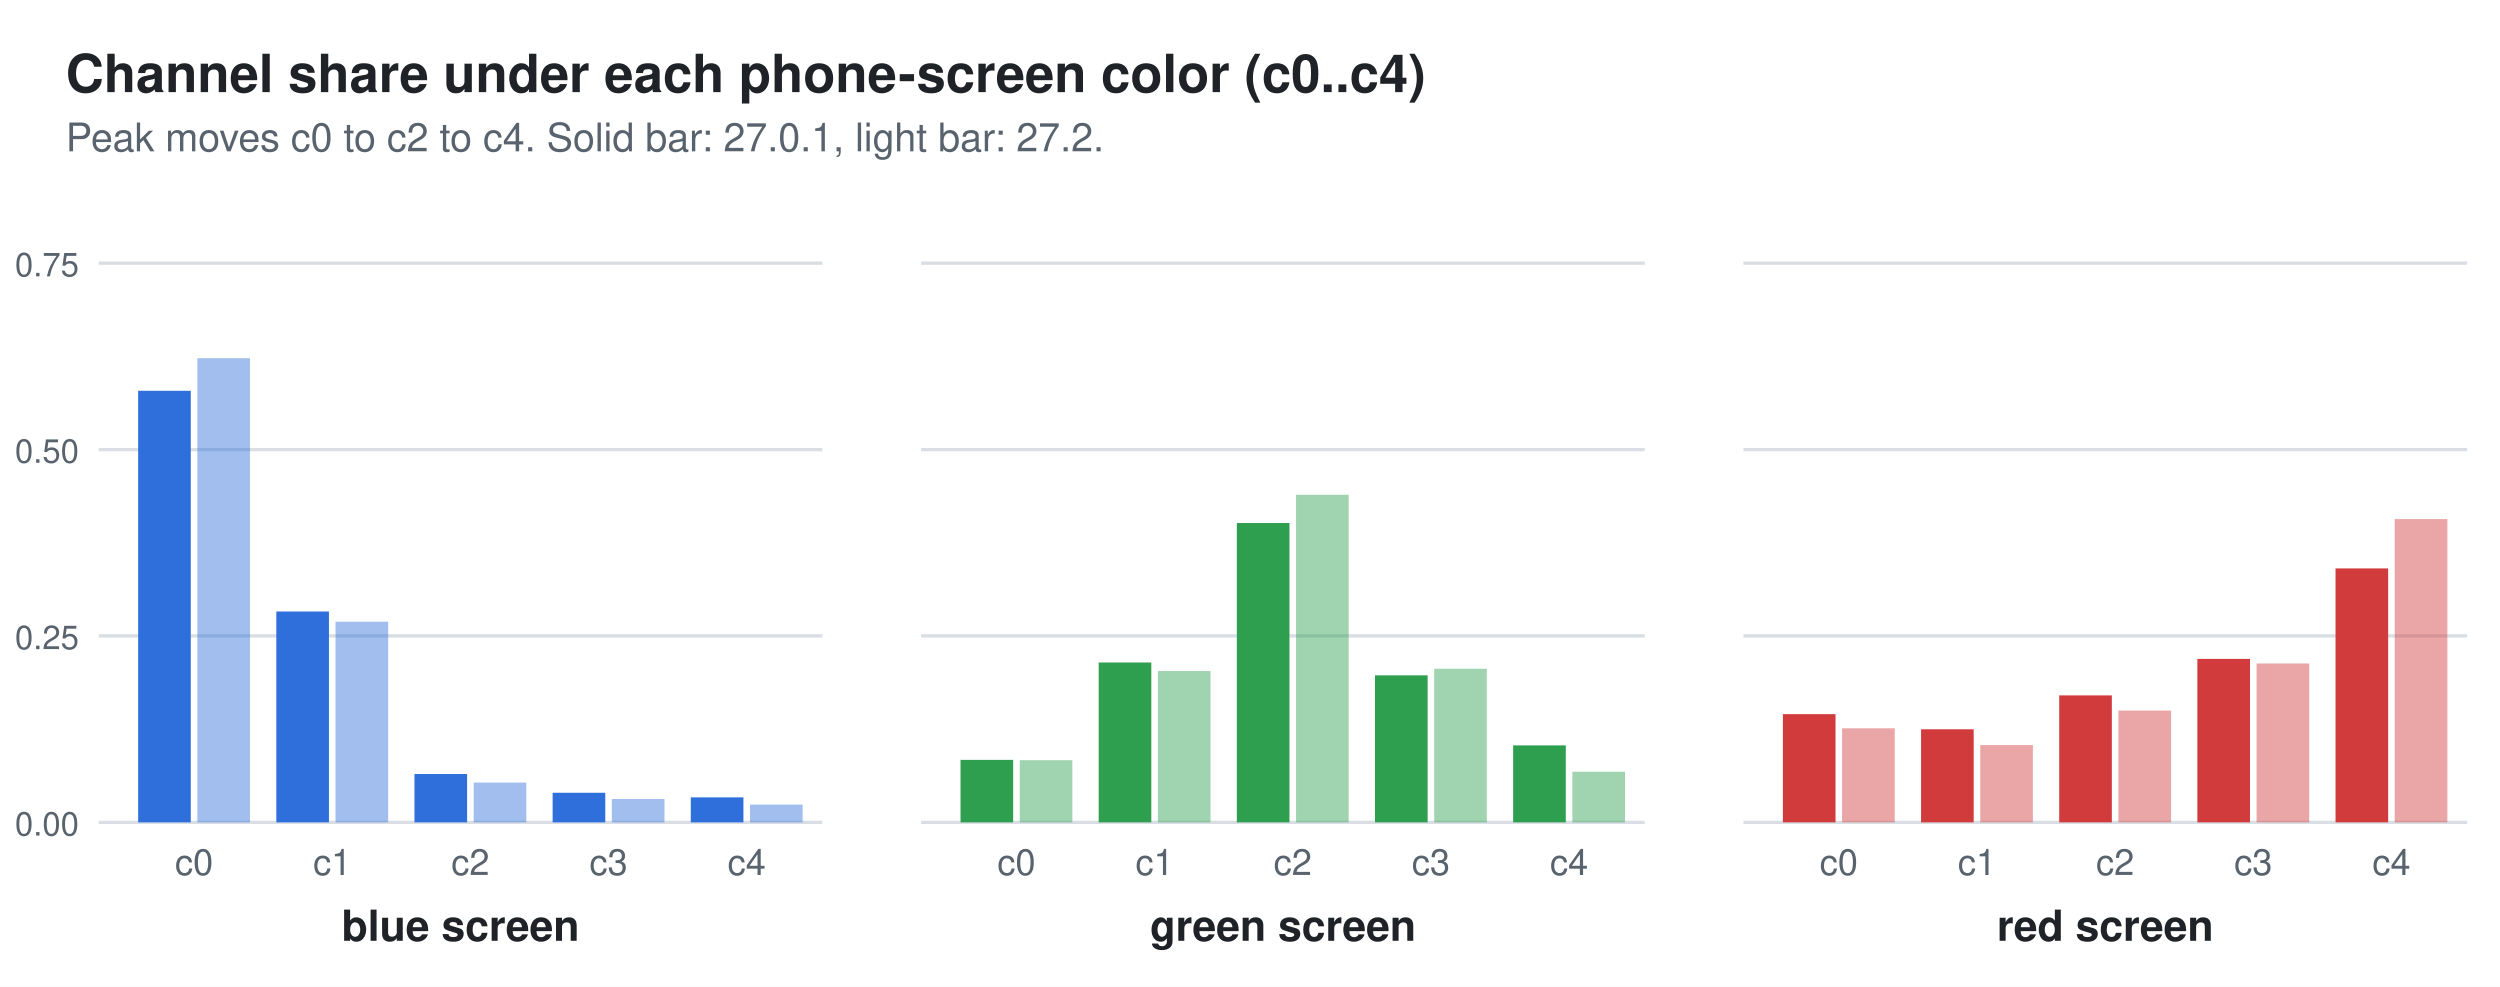
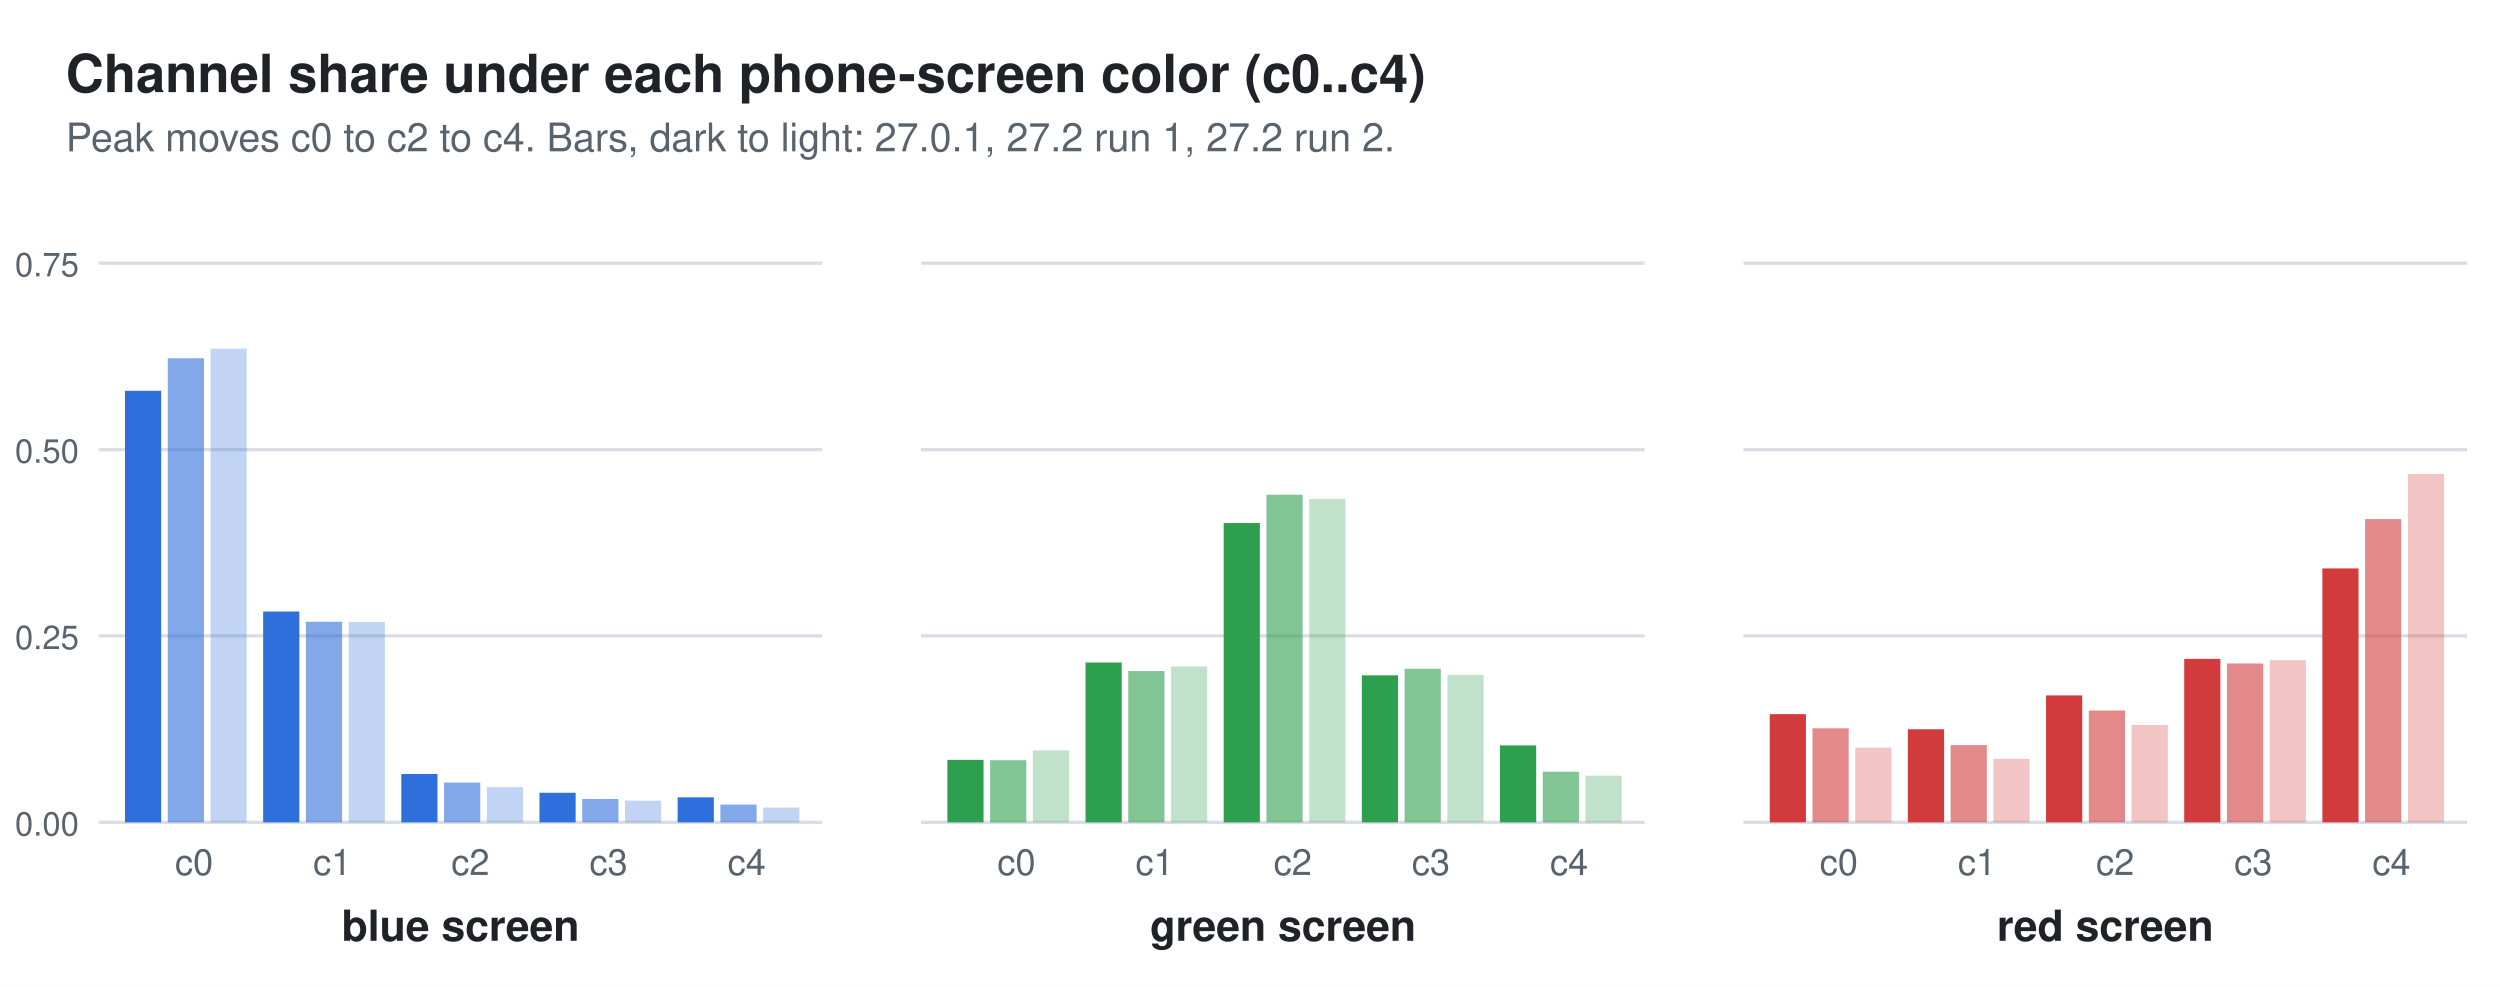
<svg xmlns="http://www.w3.org/2000/svg" viewBox="0 0 760 300" width="760" height="300" font-family="-apple-system, Helvetica, Arial, sans-serif">
  <rect width="760" height="300" fill="#ffffff" />
  <text x="20" y="28" font-size="16" fill="#1f2328" text-anchor="start" font-weight="bold">Channel share under each phone-screen color (c0..c4)</text>
-   <text x="20" y="46" font-size="12" fill="#59636e" text-anchor="start" font-weight="normal">Peak moves c0 to c2 to c4. Solid bar: 27.0.1, light bar: 27.2.</text>
+   <text x="20" y="46" font-size="12" fill="#59636e" text-anchor="start" font-weight="normal">Peak moves c0 to c2 to c4. Bars, dark to light: 27.0.1, 27.2 run 1, 27.2 run 2.</text>
  <line x1="30" y1="250.0" x2="250" y2="250.0" stroke="#d8dee4" />
  <text x="24" y="254.0" font-size="10" fill="#59636e" text-anchor="end" font-weight="normal">0.00</text>
  <line x1="30" y1="193.3" x2="250" y2="193.3" stroke="#d8dee4" />
  <text x="24" y="197.333" font-size="10" fill="#59636e" text-anchor="end" font-weight="normal">0.25</text>
  <line x1="30" y1="136.7" x2="250" y2="136.7" stroke="#d8dee4" />
  <text x="24" y="140.667" font-size="10" fill="#59636e" text-anchor="end" font-weight="normal">0.50</text>
  <line x1="30" y1="80.0" x2="250" y2="80.0" stroke="#d8dee4" />
  <text x="24" y="84.0" font-size="10" fill="#59636e" text-anchor="end" font-weight="normal">0.75</text>
-   <rect x="42" y="118.8" width="16" height="131.2" fill="#2f6fdb" fill-opacity="1" />
-   <rect x="60" y="108.9" width="16" height="141.1" fill="#2f6fdb" fill-opacity="0.45" />
+   <rect x="38" y="118.8" width="11" height="131.2" fill="#2f6fdb" fill-opacity="1" />
+   <rect x="51" y="108.9" width="11" height="141.1" fill="#2f6fdb" fill-opacity="0.6" />
+   <rect x="64" y="106.0" width="11" height="144.0" fill="#2f6fdb" fill-opacity="0.3" />
  <text x="59" y="266" font-size="11" fill="#59636e" text-anchor="middle" font-weight="normal">c0</text>
-   <rect x="84" y="185.9" width="16" height="64.1" fill="#2f6fdb" fill-opacity="1" />
-   <rect x="102" y="189.0" width="16" height="61.0" fill="#2f6fdb" fill-opacity="0.45" />
+   <rect x="80" y="185.9" width="11" height="64.1" fill="#2f6fdb" fill-opacity="1" />
+   <rect x="93" y="189.0" width="11" height="61.0" fill="#2f6fdb" fill-opacity="0.6" />
+   <rect x="106" y="189.1" width="11" height="60.9" fill="#2f6fdb" fill-opacity="0.3" />
  <text x="101" y="266" font-size="11" fill="#59636e" text-anchor="middle" font-weight="normal">c1</text>
-   <rect x="126" y="235.3" width="16" height="14.7" fill="#2f6fdb" fill-opacity="1" />
-   <rect x="144" y="237.9" width="16" height="12.1" fill="#2f6fdb" fill-opacity="0.45" />
+   <rect x="122" y="235.3" width="11" height="14.7" fill="#2f6fdb" fill-opacity="1" />
+   <rect x="135" y="237.9" width="11" height="12.1" fill="#2f6fdb" fill-opacity="0.6" />
+   <rect x="148" y="239.3" width="11" height="10.7" fill="#2f6fdb" fill-opacity="0.3" />
  <text x="143" y="266" font-size="11" fill="#59636e" text-anchor="middle" font-weight="normal">c2</text>
-   <rect x="168" y="241.0" width="16" height="9.0" fill="#2f6fdb" fill-opacity="1" />
-   <rect x="186" y="242.9" width="16" height="7.1" fill="#2f6fdb" fill-opacity="0.45" />
+   <rect x="164" y="241.0" width="11" height="9.0" fill="#2f6fdb" fill-opacity="1" />
+   <rect x="177" y="242.9" width="11" height="7.1" fill="#2f6fdb" fill-opacity="0.6" />
+   <rect x="190" y="243.4" width="11" height="6.6" fill="#2f6fdb" fill-opacity="0.3" />
  <text x="185" y="266" font-size="11" fill="#59636e" text-anchor="middle" font-weight="normal">c3</text>
-   <rect x="210" y="242.4" width="16" height="7.6" fill="#2f6fdb" fill-opacity="1" />
-   <rect x="228" y="244.6" width="16" height="5.4" fill="#2f6fdb" fill-opacity="0.45" />
+   <rect x="206" y="242.4" width="11" height="7.6" fill="#2f6fdb" fill-opacity="1" />
+   <rect x="219" y="244.6" width="11" height="5.4" fill="#2f6fdb" fill-opacity="0.6" />
+   <rect x="232" y="245.5" width="11" height="4.5" fill="#2f6fdb" fill-opacity="0.3" />
  <text x="227" y="266" font-size="11" fill="#59636e" text-anchor="middle" font-weight="normal">c4</text>
  <text x="140.0" y="286" font-size="13" fill="#1f2328" text-anchor="middle" font-weight="bold">blue screen</text>
  <line x1="280" y1="250.0" x2="500" y2="250.0" stroke="#d8dee4" />
  <line x1="280" y1="193.3" x2="500" y2="193.3" stroke="#d8dee4" />
  <line x1="280" y1="136.7" x2="500" y2="136.7" stroke="#d8dee4" />
  <line x1="280" y1="80.0" x2="500" y2="80.0" stroke="#d8dee4" />
-   <rect x="292" y="231.0" width="16" height="19.0" fill="#2e9e4f" fill-opacity="1" />
-   <rect x="310" y="231.1" width="16" height="18.9" fill="#2e9e4f" fill-opacity="0.45" />
+   <rect x="288" y="231.0" width="11" height="19.0" fill="#2e9e4f" fill-opacity="1" />
+   <rect x="301" y="231.1" width="11" height="18.9" fill="#2e9e4f" fill-opacity="0.6" />
+   <rect x="314" y="228.1" width="11" height="21.9" fill="#2e9e4f" fill-opacity="0.3" />
  <text x="309" y="266" font-size="11" fill="#59636e" text-anchor="middle" font-weight="normal">c0</text>
-   <rect x="334" y="201.4" width="16" height="48.6" fill="#2e9e4f" fill-opacity="1" />
-   <rect x="352" y="204.0" width="16" height="46.0" fill="#2e9e4f" fill-opacity="0.45" />
+   <rect x="330" y="201.4" width="11" height="48.6" fill="#2e9e4f" fill-opacity="1" />
+   <rect x="343" y="204.0" width="11" height="46.0" fill="#2e9e4f" fill-opacity="0.6" />
+   <rect x="356" y="202.6" width="11" height="47.4" fill="#2e9e4f" fill-opacity="0.3" />
  <text x="351" y="266" font-size="11" fill="#59636e" text-anchor="middle" font-weight="normal">c1</text>
-   <rect x="376" y="159.0" width="16" height="91.0" fill="#2e9e4f" fill-opacity="1" />
-   <rect x="394" y="150.4" width="16" height="99.6" fill="#2e9e4f" fill-opacity="0.45" />
+   <rect x="372" y="159.0" width="11" height="91.0" fill="#2e9e4f" fill-opacity="1" />
+   <rect x="385" y="150.4" width="11" height="99.6" fill="#2e9e4f" fill-opacity="0.6" />
+   <rect x="398" y="151.7" width="11" height="98.3" fill="#2e9e4f" fill-opacity="0.3" />
  <text x="393" y="266" font-size="11" fill="#59636e" text-anchor="middle" font-weight="normal">c2</text>
-   <rect x="418" y="205.3" width="16" height="44.7" fill="#2e9e4f" fill-opacity="1" />
-   <rect x="436" y="203.3" width="16" height="46.7" fill="#2e9e4f" fill-opacity="0.45" />
+   <rect x="414" y="205.3" width="11" height="44.7" fill="#2e9e4f" fill-opacity="1" />
+   <rect x="427" y="203.3" width="11" height="46.7" fill="#2e9e4f" fill-opacity="0.6" />
+   <rect x="440" y="205.2" width="11" height="44.8" fill="#2e9e4f" fill-opacity="0.3" />
  <text x="435" y="266" font-size="11" fill="#59636e" text-anchor="middle" font-weight="normal">c3</text>
-   <rect x="460" y="226.6" width="16" height="23.4" fill="#2e9e4f" fill-opacity="1" />
-   <rect x="478" y="234.6" width="16" height="15.4" fill="#2e9e4f" fill-opacity="0.45" />
+   <rect x="456" y="226.6" width="11" height="23.4" fill="#2e9e4f" fill-opacity="1" />
+   <rect x="469" y="234.6" width="11" height="15.4" fill="#2e9e4f" fill-opacity="0.6" />
+   <rect x="482" y="235.8" width="11" height="14.2" fill="#2e9e4f" fill-opacity="0.3" />
  <text x="477" y="266" font-size="11" fill="#59636e" text-anchor="middle" font-weight="normal">c4</text>
  <text x="390.0" y="286" font-size="13" fill="#1f2328" text-anchor="middle" font-weight="bold">green screen</text>
  <line x1="530" y1="250.0" x2="750" y2="250.0" stroke="#d8dee4" />
  <line x1="530" y1="193.3" x2="750" y2="193.3" stroke="#d8dee4" />
  <line x1="530" y1="136.7" x2="750" y2="136.7" stroke="#d8dee4" />
  <line x1="530" y1="80.0" x2="750" y2="80.0" stroke="#d8dee4" />
-   <rect x="542" y="217.1" width="16" height="32.9" fill="#d23b3b" fill-opacity="1" />
-   <rect x="560" y="221.4" width="16" height="28.6" fill="#d23b3b" fill-opacity="0.45" />
+   <rect x="538" y="217.1" width="11" height="32.9" fill="#d23b3b" fill-opacity="1" />
+   <rect x="551" y="221.4" width="11" height="28.6" fill="#d23b3b" fill-opacity="0.6" />
+   <rect x="564" y="227.3" width="11" height="22.7" fill="#d23b3b" fill-opacity="0.3" />
  <text x="559" y="266" font-size="11" fill="#59636e" text-anchor="middle" font-weight="normal">c0</text>
-   <rect x="584" y="221.7" width="16" height="28.3" fill="#d23b3b" fill-opacity="1" />
-   <rect x="602" y="226.5" width="16" height="23.5" fill="#d23b3b" fill-opacity="0.45" />
+   <rect x="580" y="221.7" width="11" height="28.3" fill="#d23b3b" fill-opacity="1" />
+   <rect x="593" y="226.5" width="11" height="23.5" fill="#d23b3b" fill-opacity="0.6" />
+   <rect x="606" y="230.7" width="11" height="19.3" fill="#d23b3b" fill-opacity="0.3" />
  <text x="601" y="266" font-size="11" fill="#59636e" text-anchor="middle" font-weight="normal">c1</text>
-   <rect x="626" y="211.4" width="16" height="38.6" fill="#d23b3b" fill-opacity="1" />
-   <rect x="644" y="216.0" width="16" height="34.0" fill="#d23b3b" fill-opacity="0.45" />
+   <rect x="622" y="211.4" width="11" height="38.6" fill="#d23b3b" fill-opacity="1" />
+   <rect x="635" y="216.0" width="11" height="34.0" fill="#d23b3b" fill-opacity="0.6" />
+   <rect x="648" y="220.4" width="11" height="29.6" fill="#d23b3b" fill-opacity="0.3" />
  <text x="643" y="266" font-size="11" fill="#59636e" text-anchor="middle" font-weight="normal">c2</text>
-   <rect x="668" y="200.3" width="16" height="49.7" fill="#d23b3b" fill-opacity="1" />
-   <rect x="686" y="201.7" width="16" height="48.3" fill="#d23b3b" fill-opacity="0.45" />
+   <rect x="664" y="200.3" width="11" height="49.7" fill="#d23b3b" fill-opacity="1" />
+   <rect x="677" y="201.7" width="11" height="48.3" fill="#d23b3b" fill-opacity="0.6" />
+   <rect x="690" y="200.7" width="11" height="49.3" fill="#d23b3b" fill-opacity="0.3" />
  <text x="685" y="266" font-size="11" fill="#59636e" text-anchor="middle" font-weight="normal">c3</text>
-   <rect x="710" y="172.8" width="16" height="77.2" fill="#d23b3b" fill-opacity="1" />
-   <rect x="728" y="157.8" width="16" height="92.2" fill="#d23b3b" fill-opacity="0.45" />
+   <rect x="706" y="172.8" width="11" height="77.2" fill="#d23b3b" fill-opacity="1" />
+   <rect x="719" y="157.8" width="11" height="92.2" fill="#d23b3b" fill-opacity="0.6" />
+   <rect x="732" y="144.1" width="11" height="105.9" fill="#d23b3b" fill-opacity="0.3" />
  <text x="727" y="266" font-size="11" fill="#59636e" text-anchor="middle" font-weight="normal">c4</text>
  <text x="640.0" y="286" font-size="13" fill="#1f2328" text-anchor="middle" font-weight="bold">red screen</text>
</svg>
